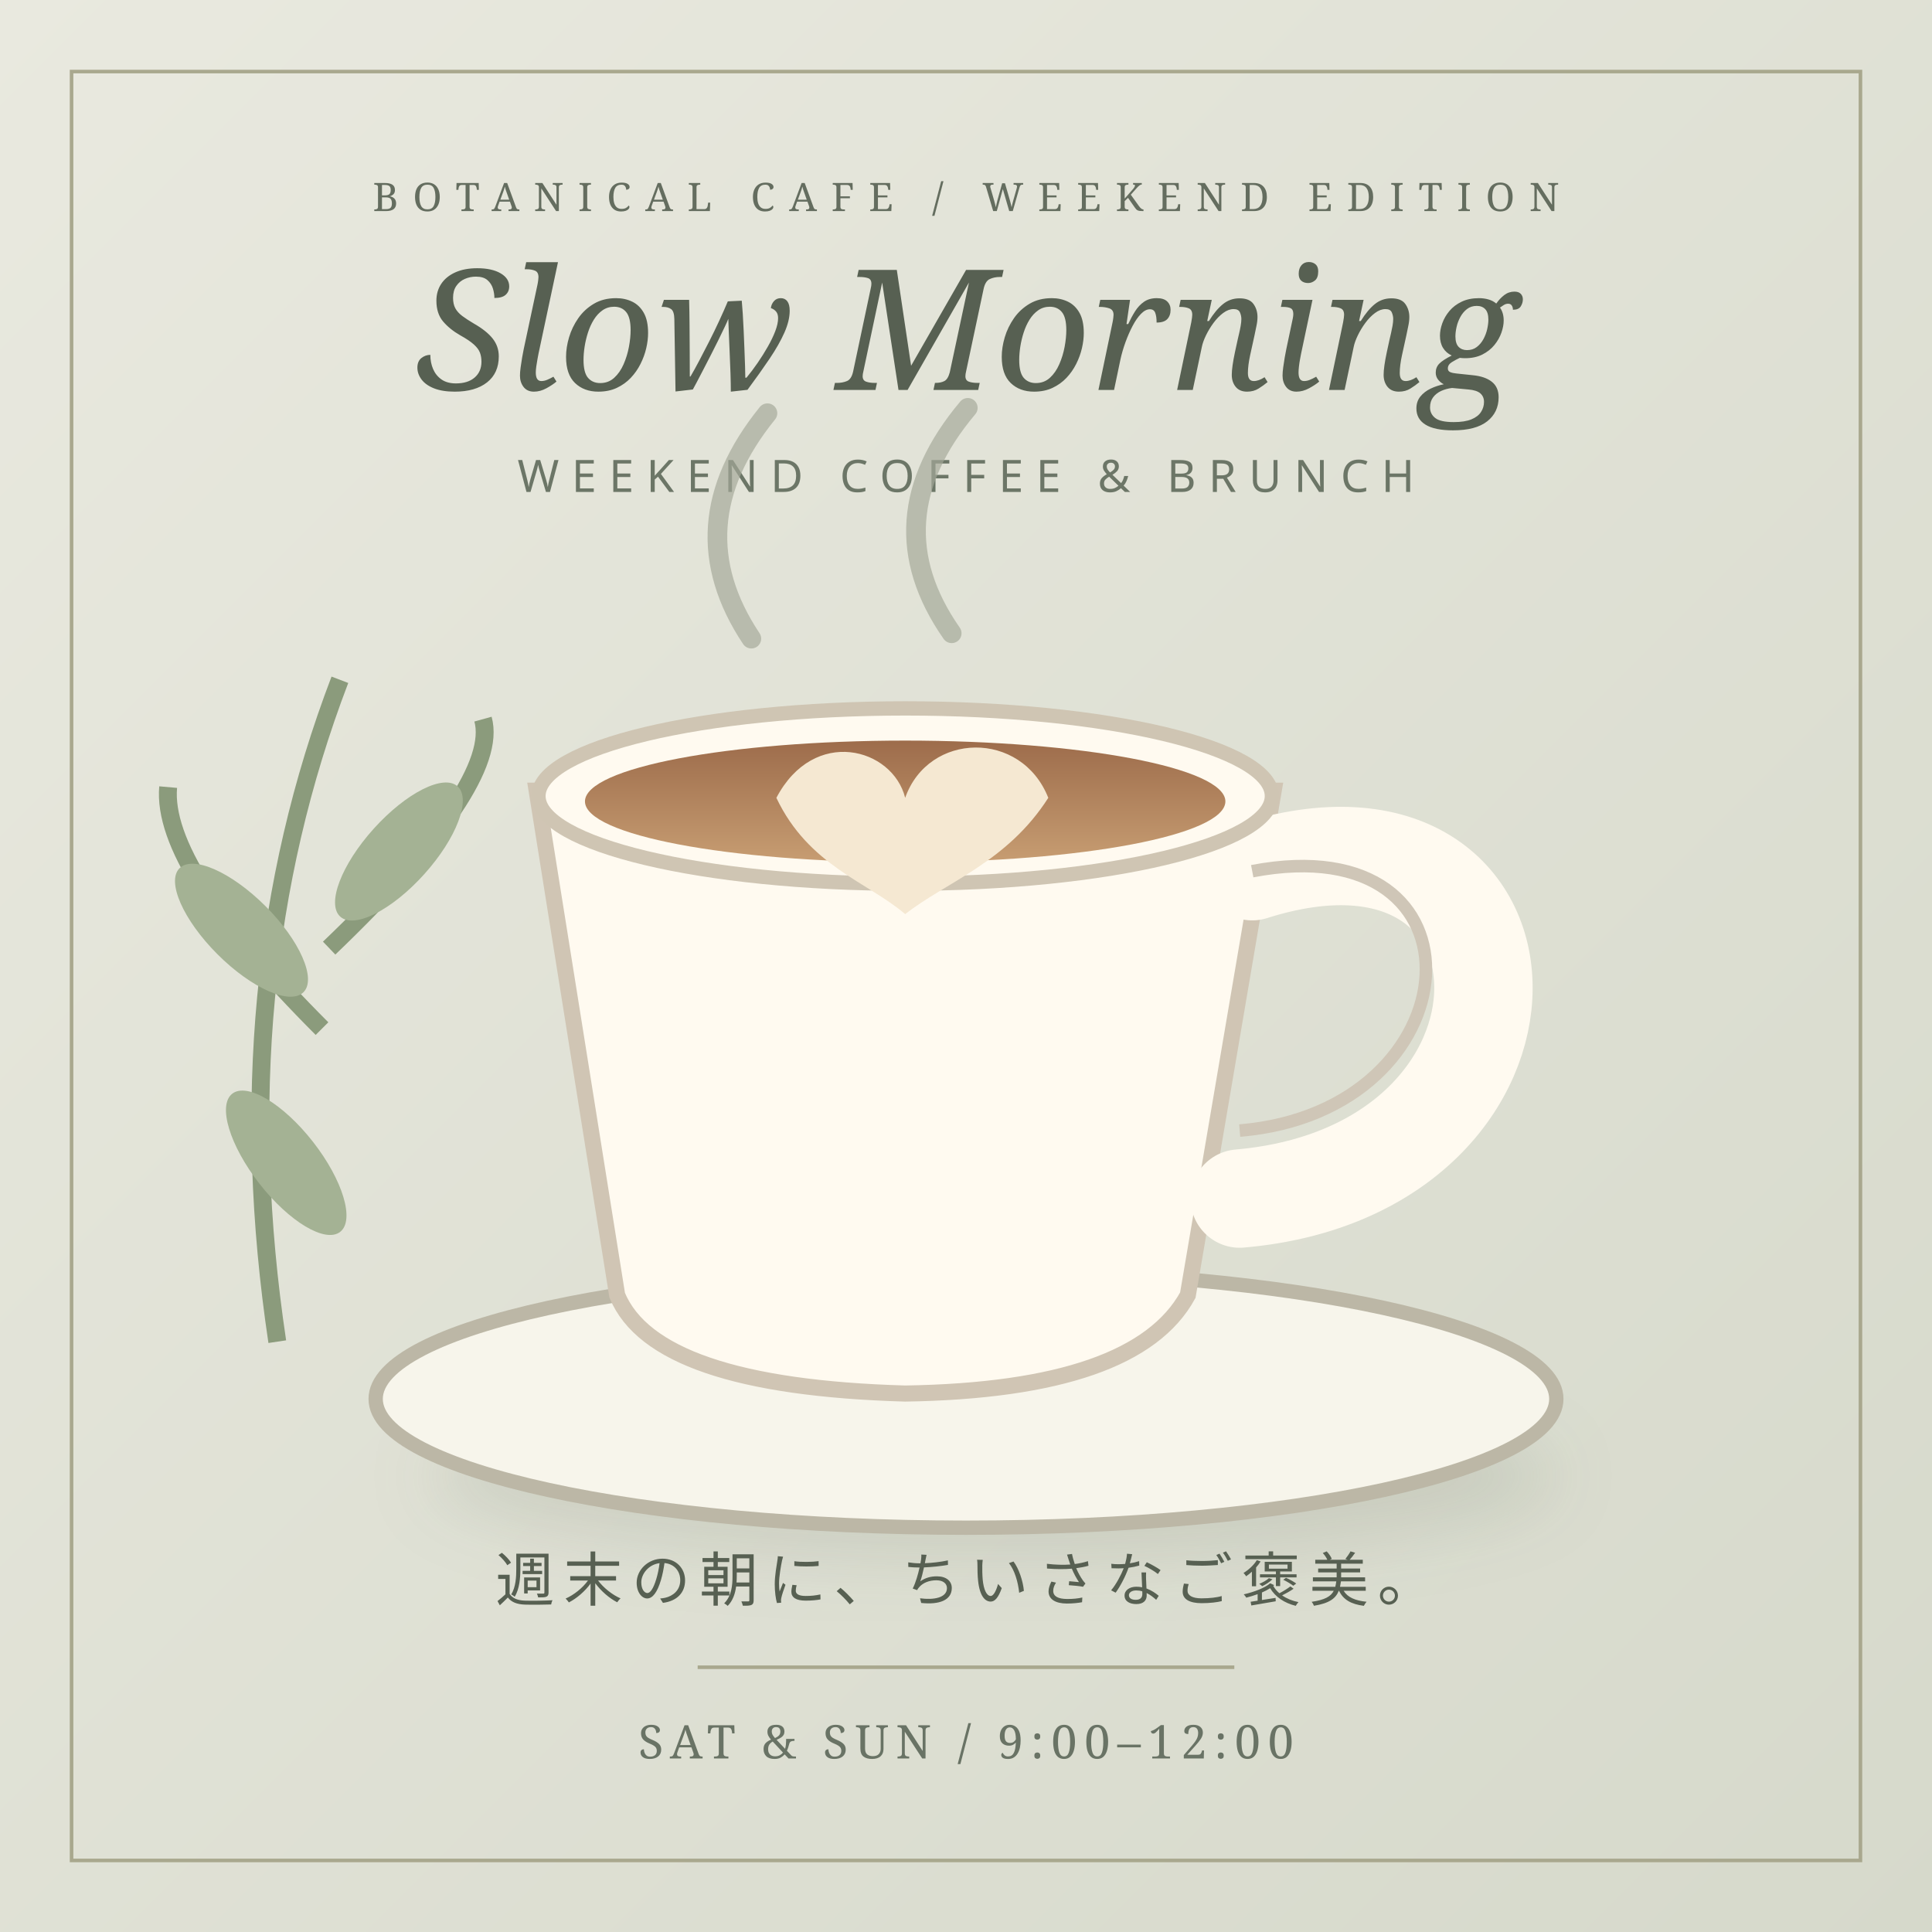
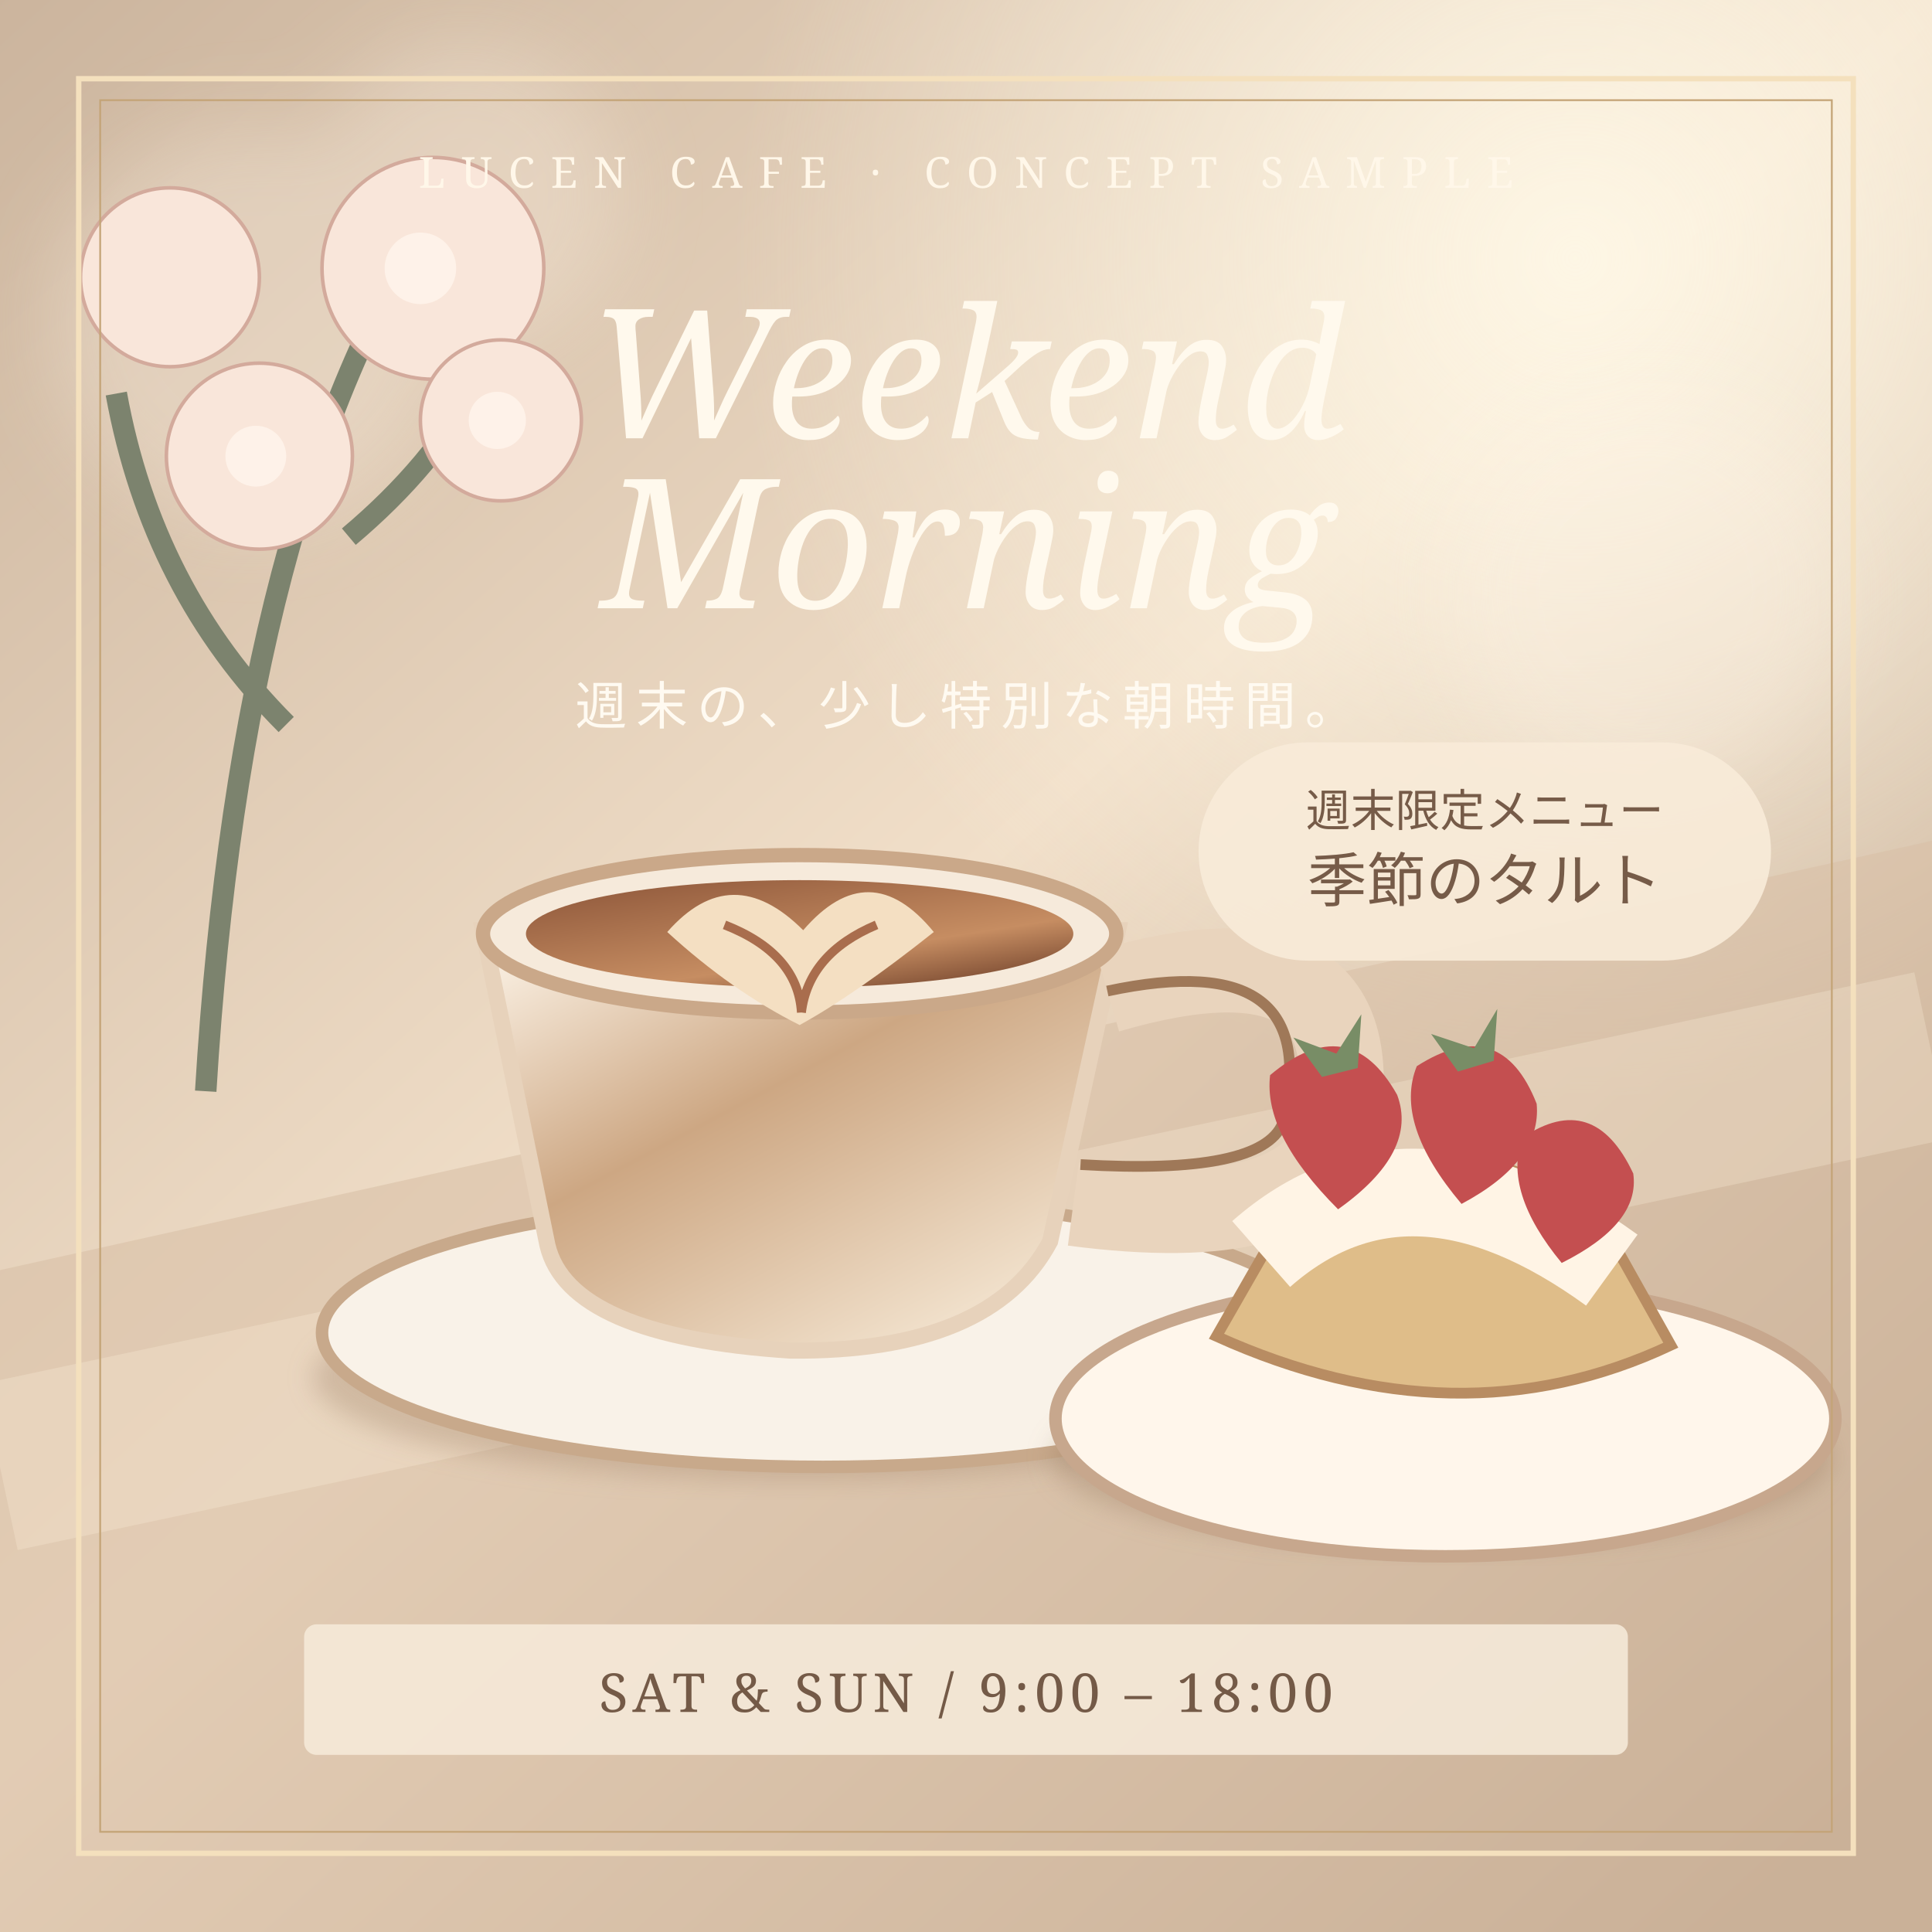
<svg xmlns="http://www.w3.org/2000/svg" width="1080" height="1080" viewBox="0 0 1080 1080">
  <defs>
-     <linearGradient id="bg" x2="1" y2="1">
-       <stop stop-color="#e9e9df" />
-       <stop offset="1" stop-color="#d6d9cb" />
+     <linearGradient id="bg" x2=".9" y2="1">
+       <stop stop-color="#cbb49d" />
+       <stop offset=".5" stop-color="#f1dfc9" />
+       <stop offset="1" stop-color="#b49a81" />
    </linearGradient>
-     <linearGradient id="coffee" x2="0" y2="1">
-       <stop stop-color="#9d6c4b" />
-       <stop offset="1" stop-color="#c79d72" />
+     <radialGradient id="sun">
+       <stop stop-color="#fff9e8" stop-opacity=".9" />
+       <stop offset="1" stop-color="#fff9e8" stop-opacity="0" />
+     </radialGradient>
+     <linearGradient id="cup" x2=".8" y2="1">
+       <stop stop-color="#fff8ed" />
+       <stop offset=".45" stop-color="#cda783" />
+       <stop offset="1" stop-color="#f6e9d6" />
    </linearGradient>
-     <filter id="shadow" x="-40%" y="-40%" width="180%" height="180%">
-       <feGaussianBlur stdDeviation="19" />
+     <linearGradient id="coffee" x2=".8" y2="1">
+       <stop stop-color="#8b5438" />
+       <stop offset=".7" stop-color="#c68d62" />
+       <stop offset="1" stop-color="#7b4b32" />
+     </linearGradient>
+     <filter id="blur">
+       <feGaussianBlur stdDeviation="22" />
+     </filter>
+     <filter id="soft">
+       <feGaussianBlur stdDeviation="7" />
    </filter>
  </defs>
  <rect width="1080" height="1080" fill="url(#bg)" />
-   <rect x="40" y="40" width="1000" height="1000" fill="none" stroke="#a9a88e" stroke-width="2" />
-   <text x="540" y="118" text-anchor="middle" font-family="Georgia,serif" font-size="22" letter-spacing="8" fill="#646d5f">BOTANICAL CAFE / WEEKEND EDITION</text>
-   <text x="540" y="218" text-anchor="middle" font-family="Georgia,serif" font-size="94" font-style="italic" fill="#576052">Slow Morning</text>
-   <text x="540" y="275" text-anchor="middle" font-family="sans-serif" font-size="25" letter-spacing="7" fill="#6c7667">WEEKEND COFFEE &amp; BRUNCH</text>
-   <ellipse cx="555" cy="825" rx="315" ry="45" fill="#68715e" opacity=".16" filter="url(#shadow)" />
-   <ellipse cx="540" cy="782" rx="330" ry="72" fill="#f7f5eb" stroke="#bcb7a6" stroke-width="8" />
-   <path d="M300 442H712L664 724Q635 777 506 779Q366 775 345 724Z" fill="#fffaf0" stroke="#d0c5b4" stroke-width="9" />
-   <path d="M700 487C870 433 877 654 693 670" fill="none" stroke="#fffaf0" stroke-width="55" stroke-linecap="round" />
-   <path d="M700 487C836 461 825 621 693 632" fill="none" stroke="#cfc6b7" stroke-width="7" />
-   <ellipse cx="506" cy="445" rx="205" ry="49" fill="#fffaf0" stroke="#cfc5b3" stroke-width="8" />
-   <ellipse cx="506" cy="448" rx="179" ry="34" fill="url(#coffee)" />
-   <path d="M434 446c21-40 65-28 72 0c13-37 65-38 80 0c-23 36-57 47-80 65c-21-18-54-27-72-65z" fill="#f5e8d2" />
-   <path d="M420 357q-42-63 9-126M532 354q-44-63 9-126" stroke="#a4a898" stroke-width="11" stroke-linecap="round" fill="none" opacity=".68" />
-   <path d="M155 750Q125 550 190 380M180 575Q90 485 94 440M184 530Q280 438 270 402" fill="none" stroke="#8b9b7c" stroke-width="10" />
-   <g fill="#a4b294">
-     <ellipse cx="135" cy="520" rx="19" ry="49" transform="rotate(-45 135 520)" />
-     <ellipse cx="223" cy="476" rx="19" ry="49" transform="rotate(42 223 476)" />
-     <ellipse cx="160" cy="650" rx="19" ry="49" transform="rotate(-38 160 650)" />
+   <circle cx="880" cy="145" r="470" fill="url(#sun)" />
+   <path d="M0 710L1080 470V1080H0" fill="#d8c0a6" opacity=".6" />
+   <path d="M0 820L1080 590" stroke="#fff5df" stroke-width="95" opacity=".25" />
+   <g opacity=".3" filter="url(#blur)">
+     <circle cx="140" cy="180" r="110" fill="#fff5e8" />
+     <circle cx="260" cy="110" r="85" fill="#fff5e8" />
+     <circle cx="920" cy="330" r="110" fill="#fff5e8" />
  </g>
-   <text x="540" y="895" text-anchor="middle" font-family="sans-serif" font-size="33" letter-spacing="5" fill="#576052">週末の朝に、ちいさなご褒美。</text>
-   <path d="M390 932H690" stroke="#a9a88e" stroke-width="2" />
-   <text x="540" y="983" text-anchor="middle" font-family="Georgia,serif" font-size="26" letter-spacing="4" fill="#697365">SAT &amp; SUN  /  9:00–12:00</text>
+   <path d="M115 610Q135 280 245 115M160 405Q85 330 65 220M195 300Q290 220 290 120" fill="none" stroke="#7c836e" stroke-width="12" />
+   <g fill="#f9e6da" stroke="#d3aa9c" stroke-width="2">
+     <circle cx="242" cy="150" r="62" />
+     <circle cx="145" cy="255" r="52" />
+     <circle cx="280" cy="235" r="45" />
+     <circle cx="95" cy="155" r="50" />
+   </g>
+   <g fill="#fff5ec" opacity=".8">
+     <circle cx="235" cy="150" r="20" />
+     <circle cx="143" cy="255" r="17" />
+     <circle cx="278" cy="235" r="16" />
+   </g>
+   <ellipse cx="445" cy="770" rx="270" ry="57" fill="#8b6a50" opacity=".27" filter="url(#soft)" />
+   <ellipse cx="460" cy="745" rx="280" ry="75" fill="#f9f2e8" stroke="#c8a98b" stroke-width="7" />
+   <path d="M270 520H625L587 694Q554 756 442 755Q318 747 306 696Z" fill="url(#cup)" stroke="#e7d2bb" stroke-width="9" />
+   <path d="M619 554Q770 510 747 634Q730 690 600 673" fill="none" stroke="#e9d4bd" stroke-width="47" />
+   <path d="M619 554Q741 528 717 628Q705 657 604 651" fill="none" stroke="#9f7858" stroke-width="6" />
+   <ellipse cx="447" cy="522" rx="177" ry="44" fill="#f6eadb" stroke="#caa889" stroke-width="8" />
+   <ellipse cx="447" cy="522" rx="153" ry="30" fill="url(#coffee)" />
+   <path d="M373 521Q409 480 449 520Q486 477 522 521Q478 556 447 573Q409 554 373 521Z" fill="#f4dfc2" />
+   <path d="M448 566Q446 533 405 517M448 566Q452 533 490 517" fill="none" stroke="#a96d4d" stroke-width="5" />
+   <ellipse cx="806" cy="815" rx="218" ry="50" fill="#87674e" opacity=".28" filter="url(#soft)" />
+   <ellipse cx="808" cy="793" rx="218" ry="77" fill="#fff6eb" stroke="#c7a78d" stroke-width="7" />
+   <path d="M680 747L727 665Q803 621 892 677L934 752Q815 808 680 747Z" fill="#dfbd89" stroke="#b88c62" stroke-width="6" />
+   <path d="M705 701Q788 628 901 710" fill="none" stroke="#fff4e5" stroke-width="49" />
+   <g fill="#c44f50">
+     <path d="M748 676q-42-42-38-75q44-37 71 11q12 32-33 64" />
+     <path d="M817 673q-38-45-25-77q47-30 67 21q3 32-42 56" />
+     <path d="M873 706q-33-40-22-70q40-27 62 20q4 28-40 50" />
+   </g>
+   <g fill="#788d66">
+     <path d="M739 602l-16-22l24 9l14-22l-2 30z" />
+     <path d="M815 599l-15-21l24 8l13-22l-2 29z" />
+   </g>
+   <rect x="44" y="44" width="992" height="992" fill="none" stroke="#f4e0bd" stroke-width="3" />
+   <rect x="56" y="56" width="968" height="968" fill="none" stroke="#c4a477" stroke-width="1" />
+   <text x="540" y="105" text-anchor="middle" font-family="Georgia,serif" font-size="24" letter-spacing="9" fill="#fff7e9">LUCEN CAFE  ·  CONCEPT SAMPLE</text>
+   <text x="540" y="245" text-anchor="middle" font-family="Georgia,serif" font-size="101" font-style="italic" fill="#fff9ed">Weekend</text>
+   <text x="540" y="340" text-anchor="middle" font-family="Georgia,serif" font-size="101" font-style="italic" fill="#fff9ed">Morning</text>
+   <text x="540" y="405" text-anchor="middle" font-family="serif" font-size="29" letter-spacing="5" fill="#fffaf1">週末の、少し特別な朝時間。</text>
+   <rect x="670" y="415" width="320" height="122" rx="61" fill="#f8ebd9" opacity=".91" />
+   <text x="830" y="462" text-anchor="middle" font-family="serif" font-size="25" fill="#765b48">週末限定メニュー</text>
+   <text x="830" y="504" text-anchor="middle" font-family="serif" font-size="33" fill="#765b48">季節のタルト</text>
+   <rect x="170" y="908" width="740" height="73" rx="7" fill="#f5e9d8" opacity=".9" />
+   <text x="540" y="957" text-anchor="middle" font-family="Georgia,serif" font-size="30" letter-spacing="3" fill="#745a47">SAT &amp; SUN  /  9:00 – 18:00</text>
</svg>
